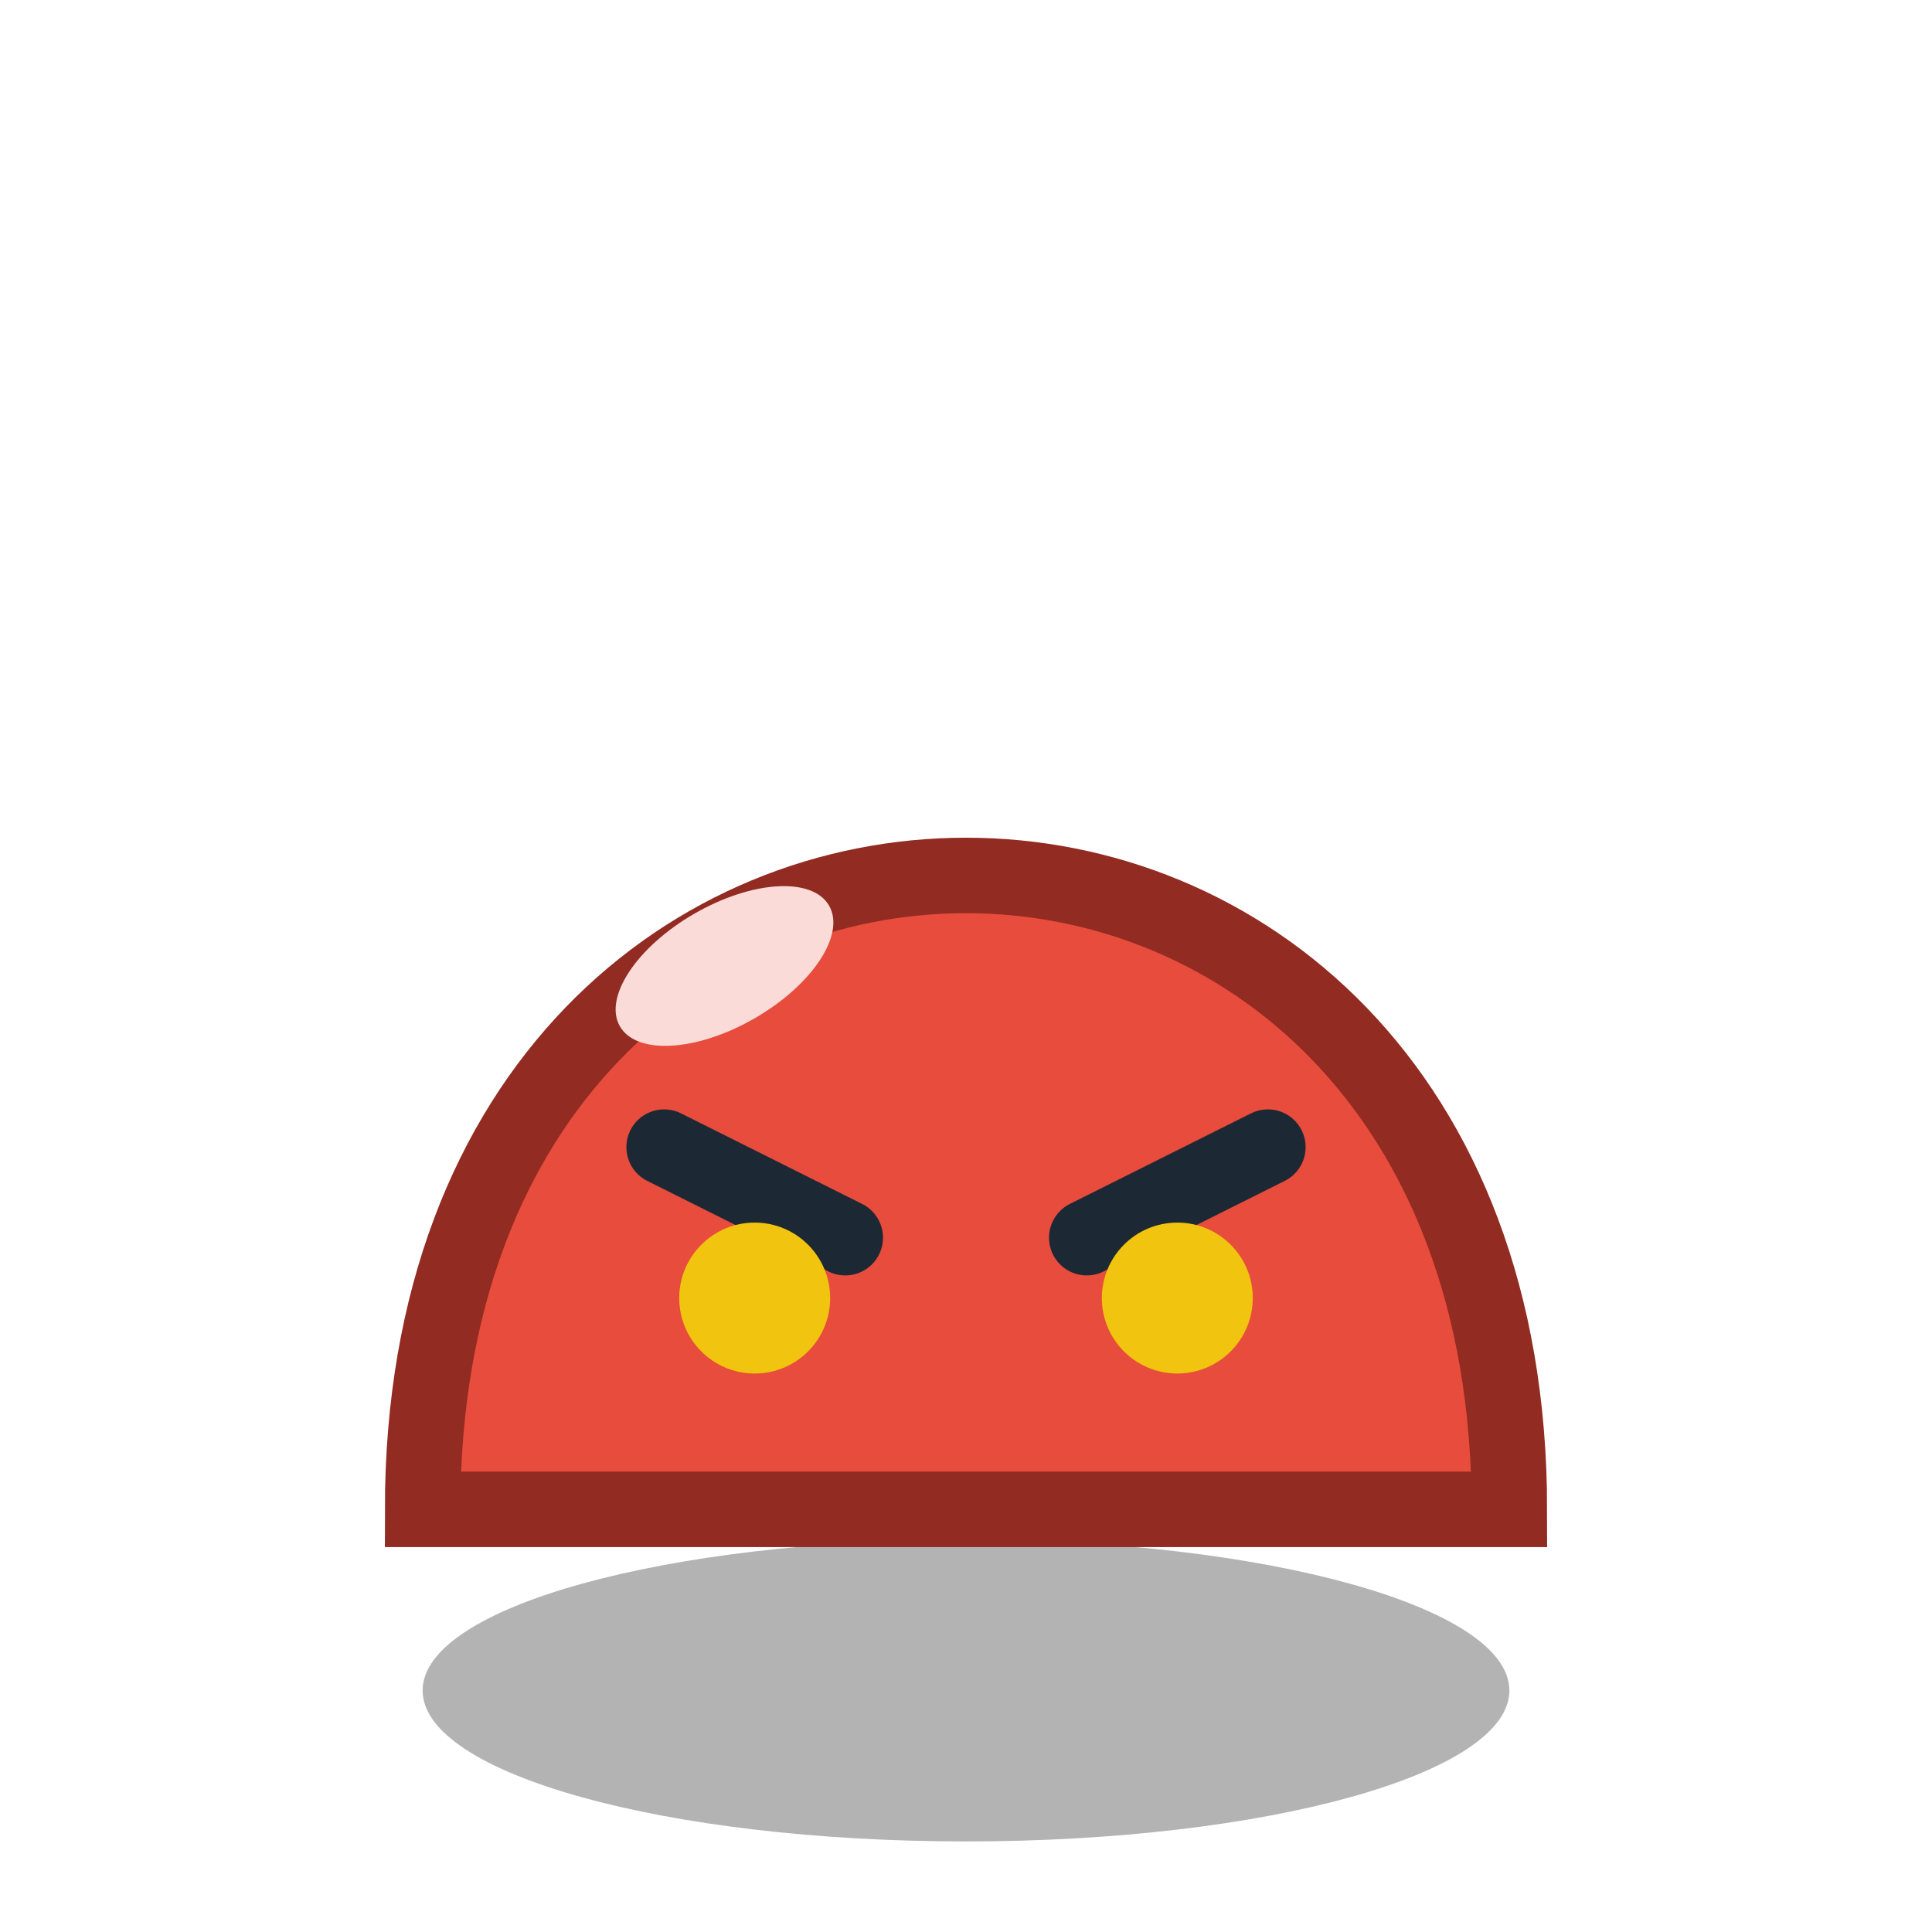
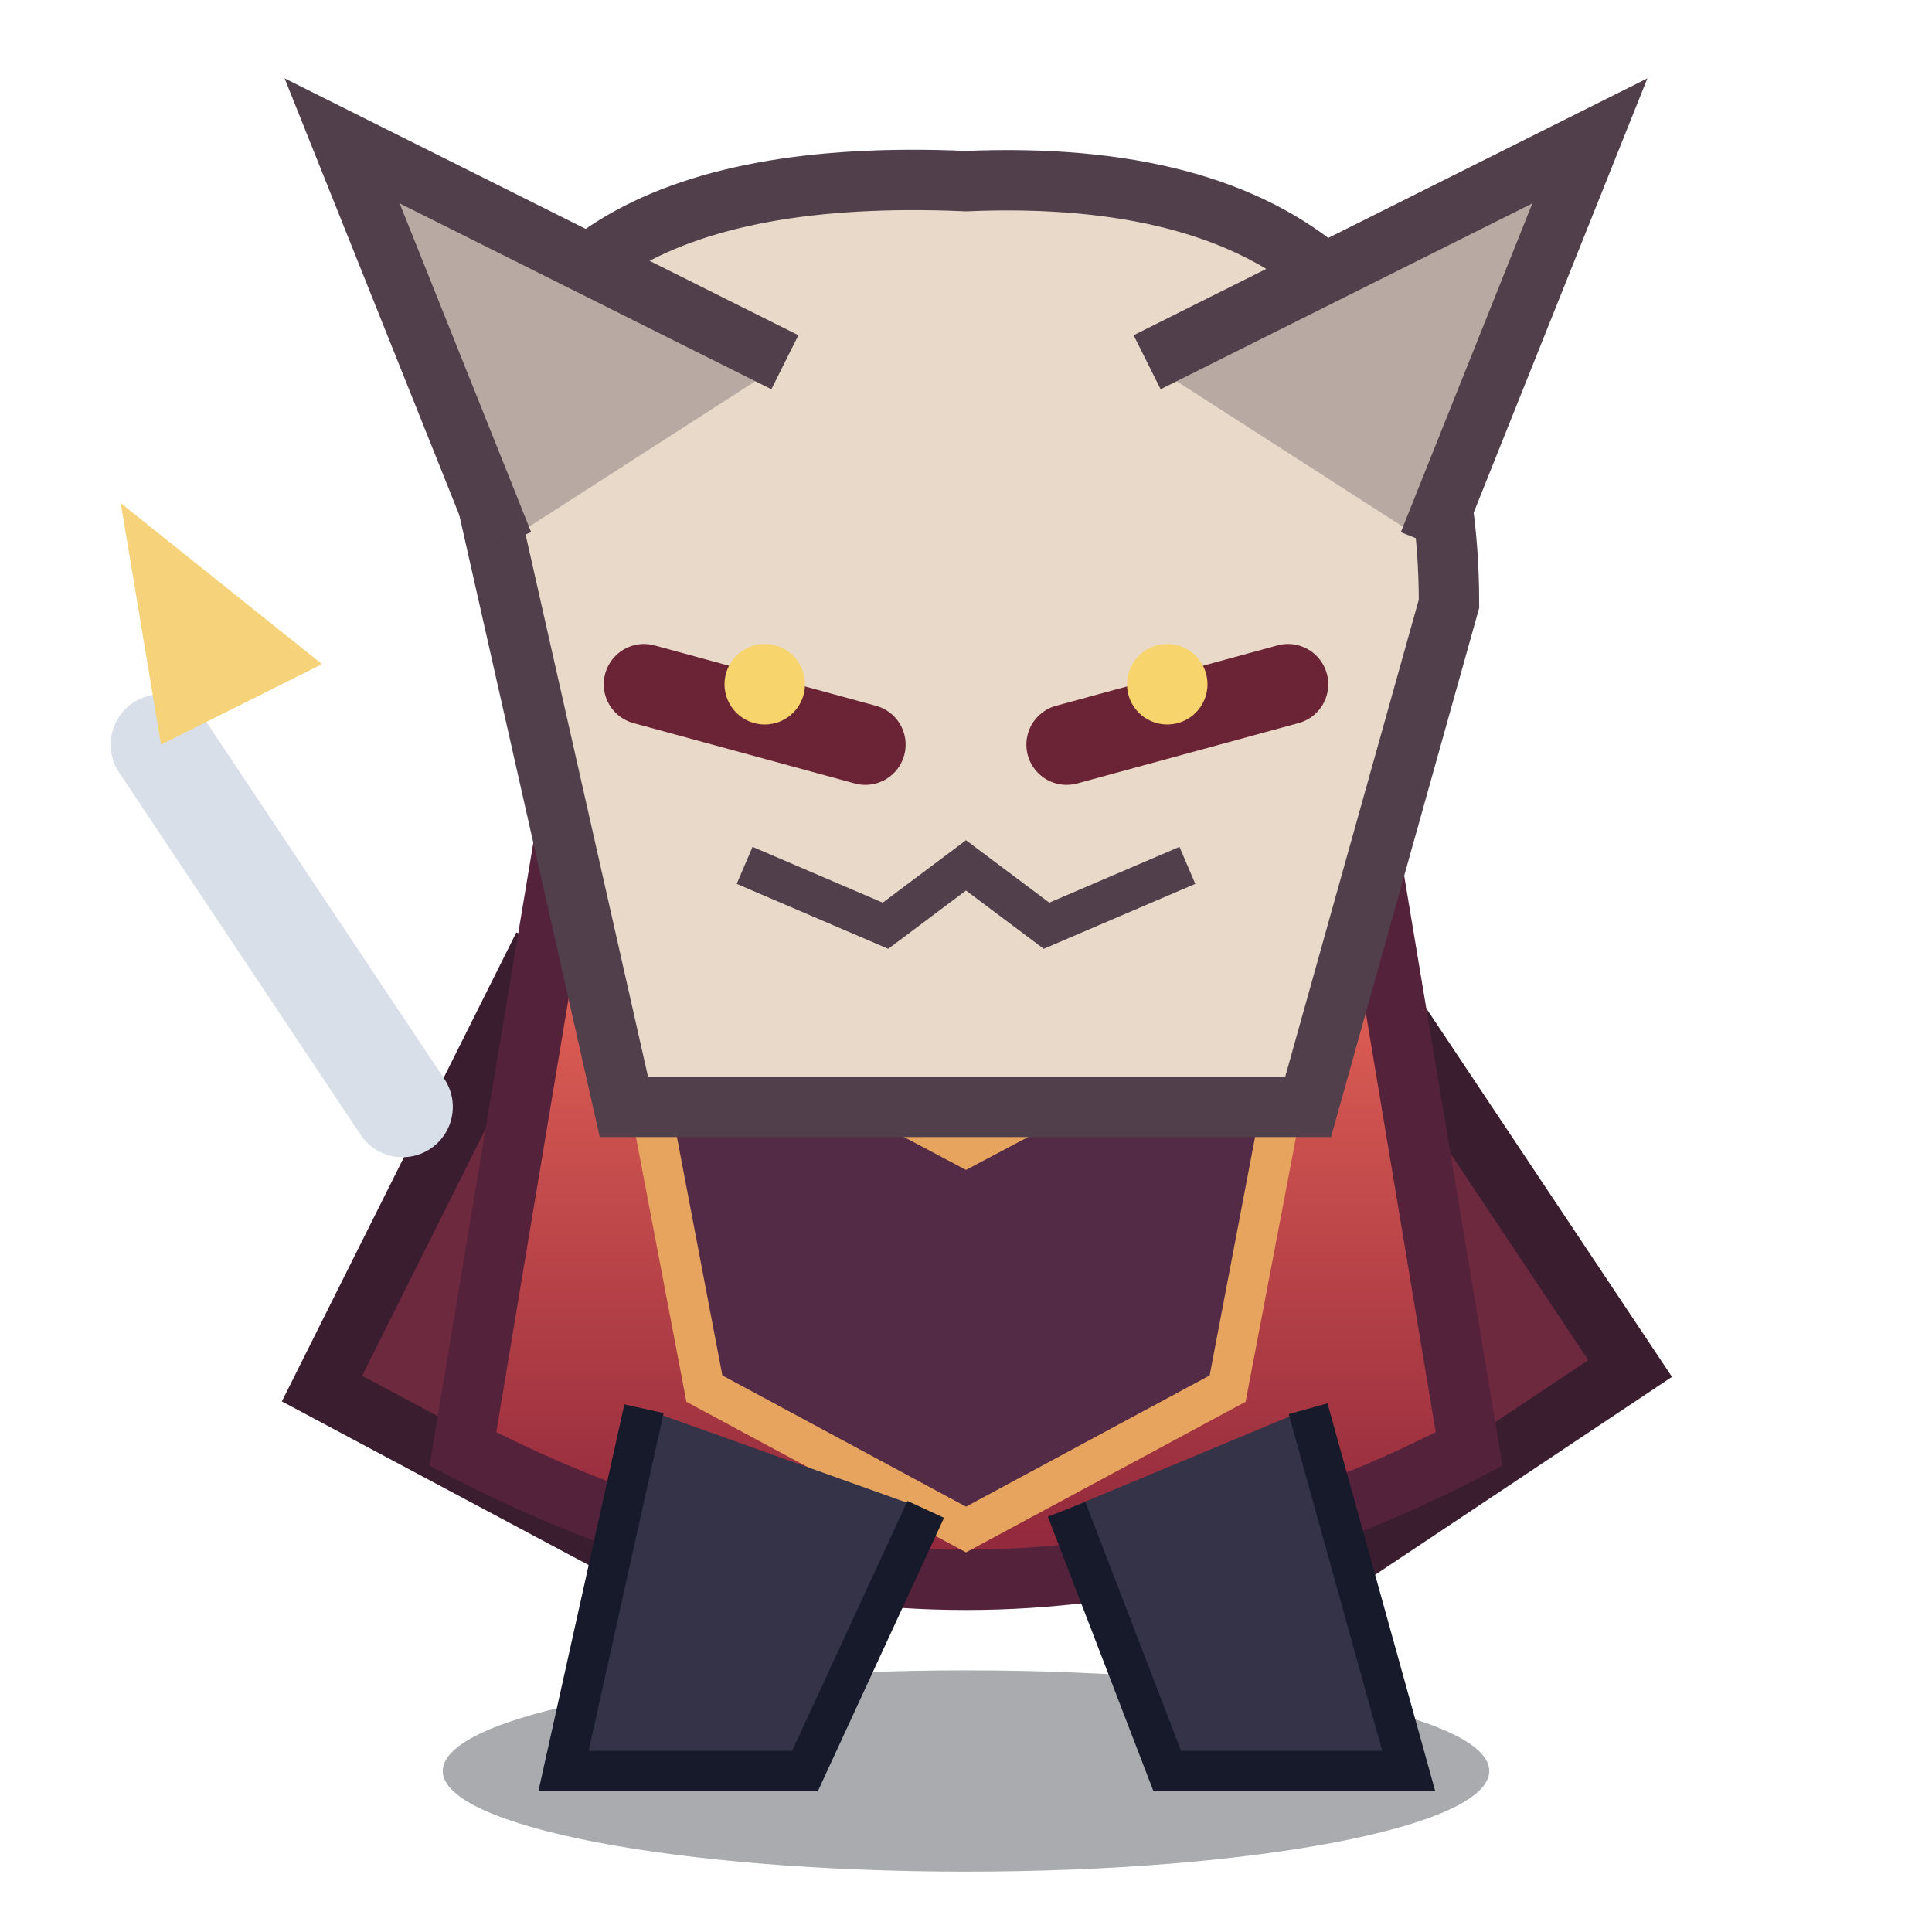
- <svg xmlns="http://www.w3.org/2000/svg" viewBox="0 0 64 64">
-   <ellipse cx="32" cy="56" rx="18" ry="5" fill="rgba(0,0,0,0.3)" />
-   <path d="M14 50 C14 22, 50 22, 50 50 Z" fill="#e74c3c" stroke="#922b21" stroke-width="2.5" />
-   <ellipse cx="24" cy="32" rx="4" ry="2" transform="rotate(-30 24 32)" fill="#fadbd8" />
-   <path d="M22 38 L28 41 M42 38 L36 41" stroke="#1c2833" stroke-width="2.5" stroke-linecap="round" />
-   <circle cx="25" cy="43" r="2.5" fill="#f1c40f" />
-   <circle cx="39" cy="43" r="2.5" fill="#f1c40f" />
+ <svg xmlns="http://www.w3.org/2000/svg" viewBox="0 0 96 96">
+   <defs>
+     <linearGradient id="red" x2="0" y2="1">
+       <stop stop-color="#ff755e" />
+       <stop offset="1" stop-color="#8e263b" />
+     </linearGradient>
+   </defs>
+   <ellipse cx="48" cy="88" rx="26" ry="5" fill="#080d19" opacity=".35" />
+   <path d="M27 47 16 69 31 77 43 60M67 47 81 68 66 78 54 59" fill="#6d293d" stroke="#3b1d30" stroke-width="3" />
+   <path d="M28 42Q48 32 68 42L73 72Q48 85 23 72Z" fill="url(#red)" stroke="#55223b" stroke-width="3" />
+   <path d="M31 48 48 57 65 48 61 69 48 76 35 69Z" fill="#542b47" stroke="#e6a45f" stroke-width="2" />
+   <path d="M24 24Q25 8 48 9Q72 8 72 30L65 55 31 55Z" fill="#e8d9c9" stroke="#51404b" stroke-width="3" />
+   <path d="M25 27 17 7 39 18M71 27 79 7 57 18" fill="#b8a9a2" stroke="#51404b" stroke-width="3" />
+   <path d="M32 34 43 37M64 34 53 37" stroke="#6b2435" stroke-width="4" stroke-linecap="round" />
+   <path d="m37 43 7 3 4-3 4 3 7-3" fill="none" stroke="#51404b" stroke-width="2" />
+   <path d="M20 55 8 37" stroke="#d8dfe8" stroke-width="5" stroke-linecap="round" />
+   <path d="m8 37-2-12 10 8Z" fill="#f6d37b" />
+   <path d="M32 70 28 88 40 88 46 75M53 75 58 88 70 88 65 70" fill="#343347" stroke="#161a2b" stroke-width="2" />
+   <circle cx="38" cy="34" r="2" fill="#f8d56c" />
+   <circle cx="58" cy="34" r="2" fill="#f8d56c" />
</svg>
